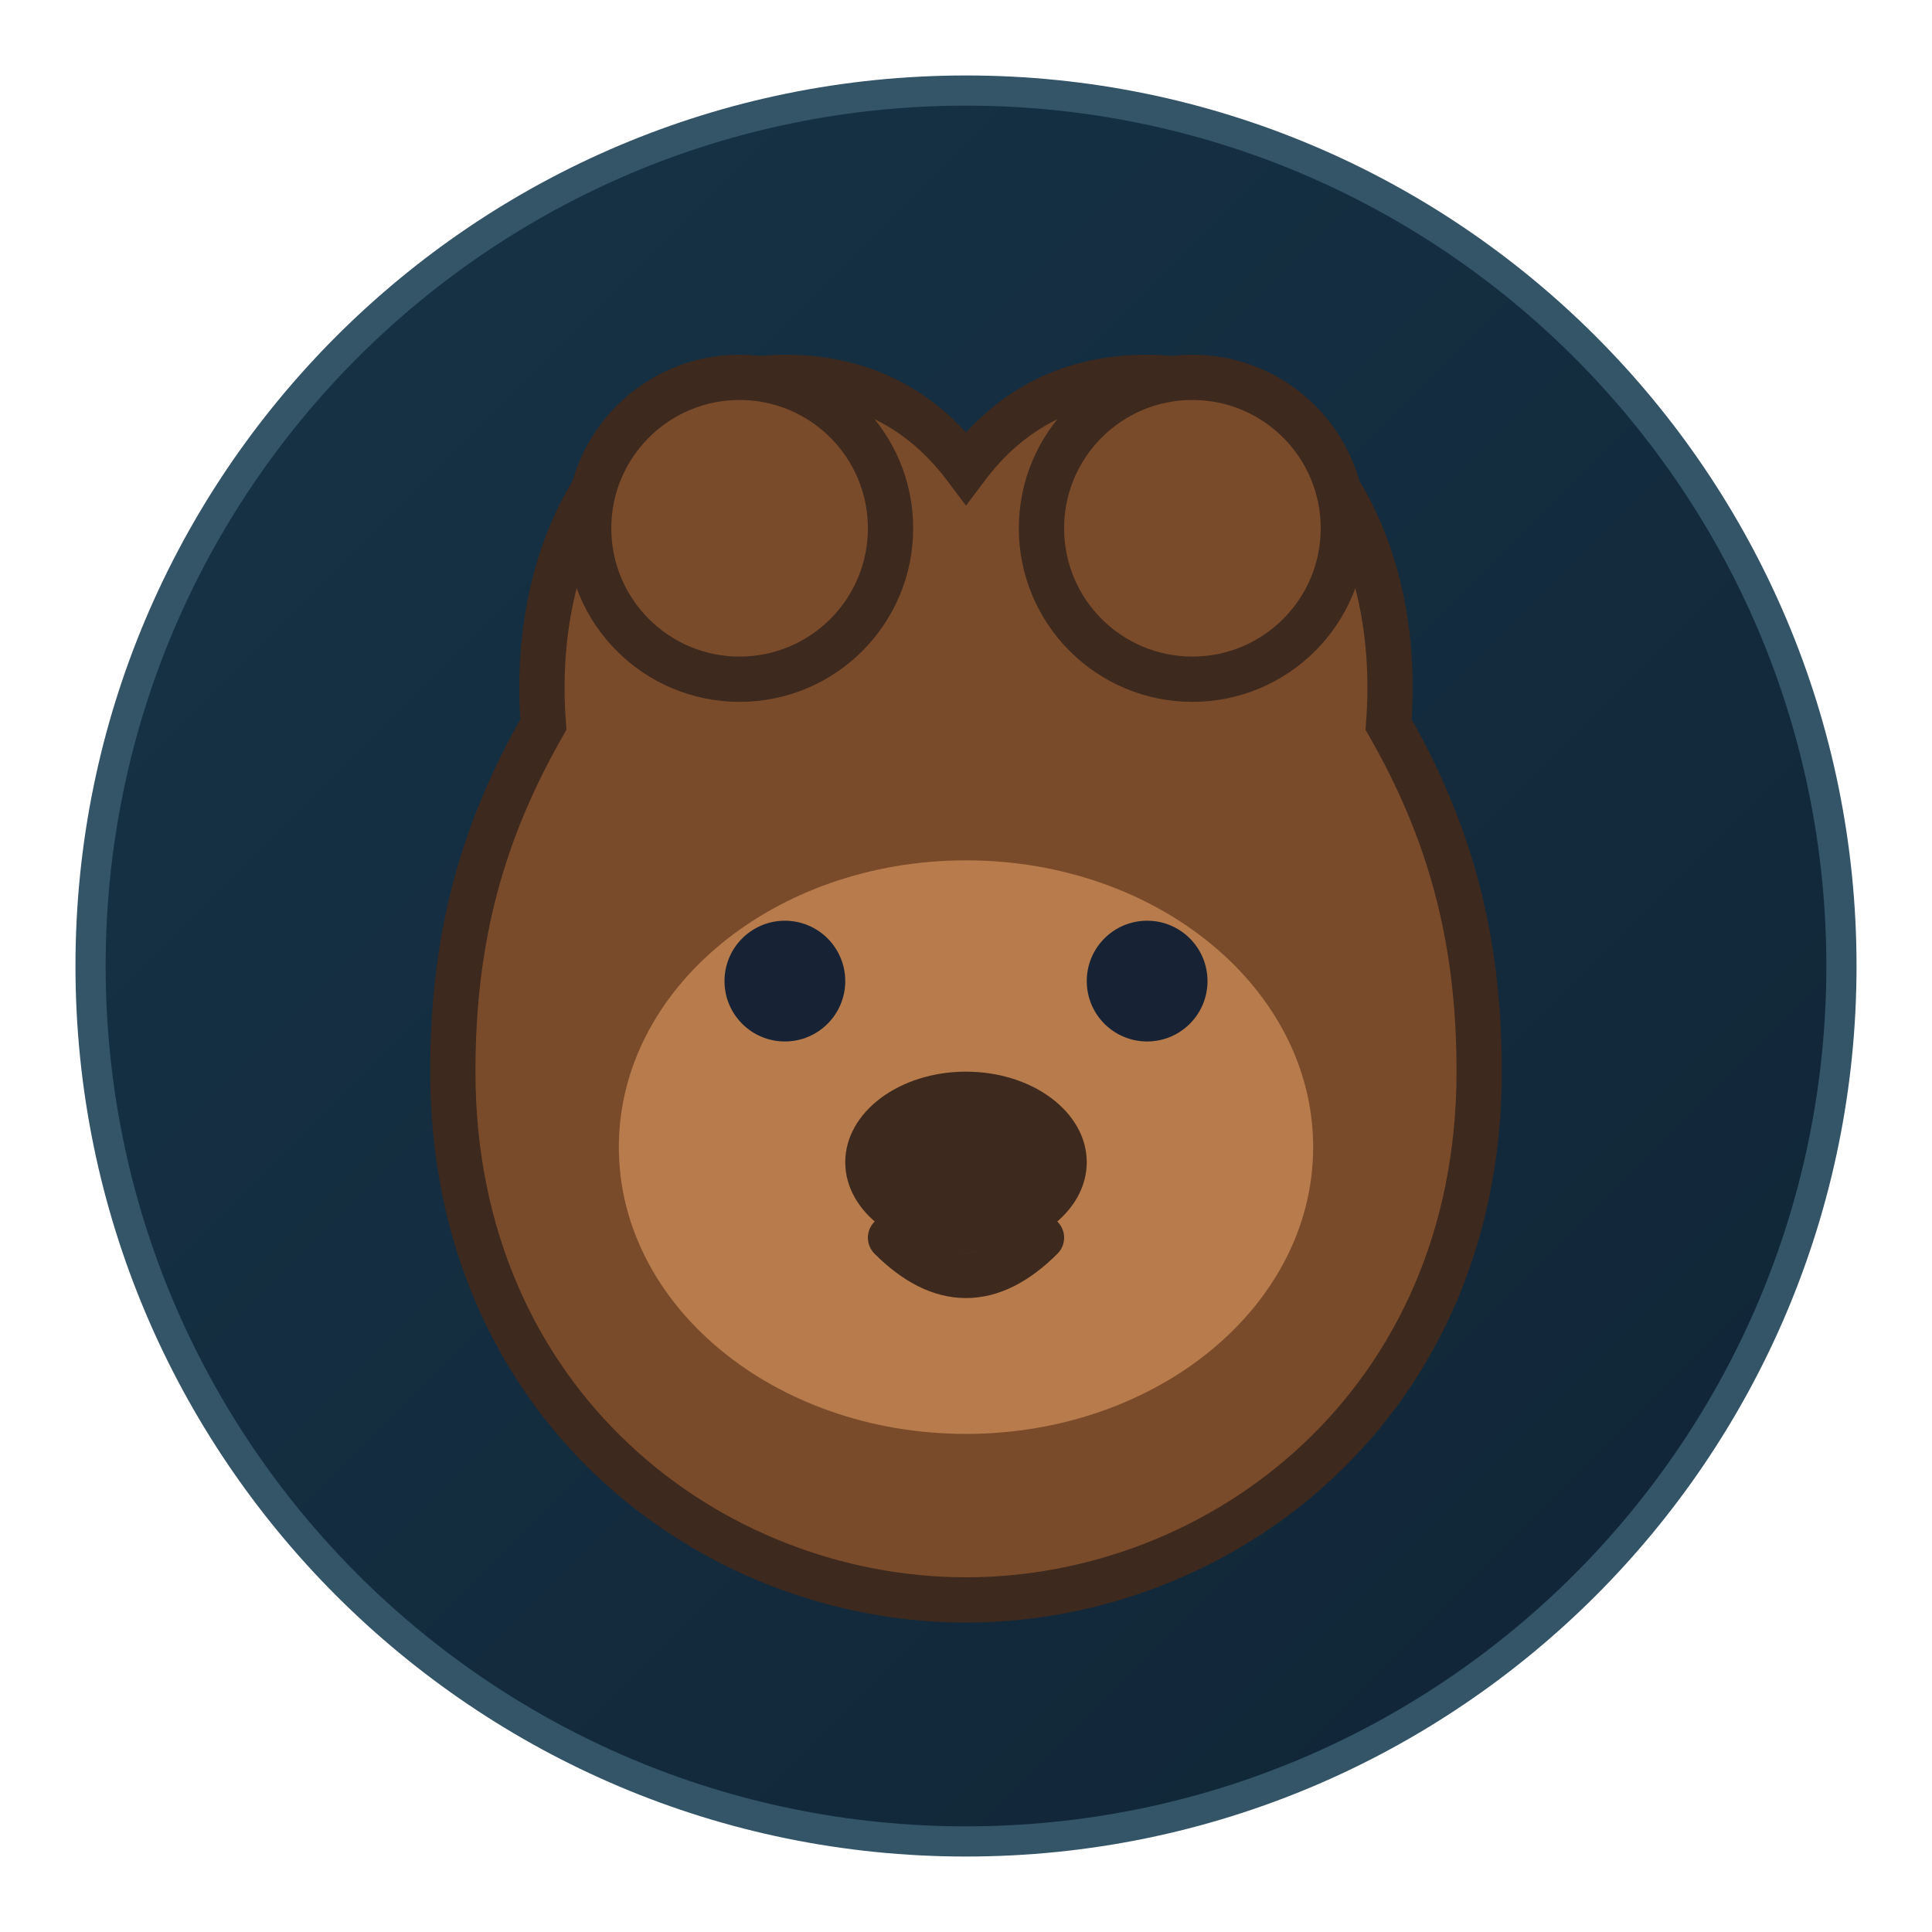
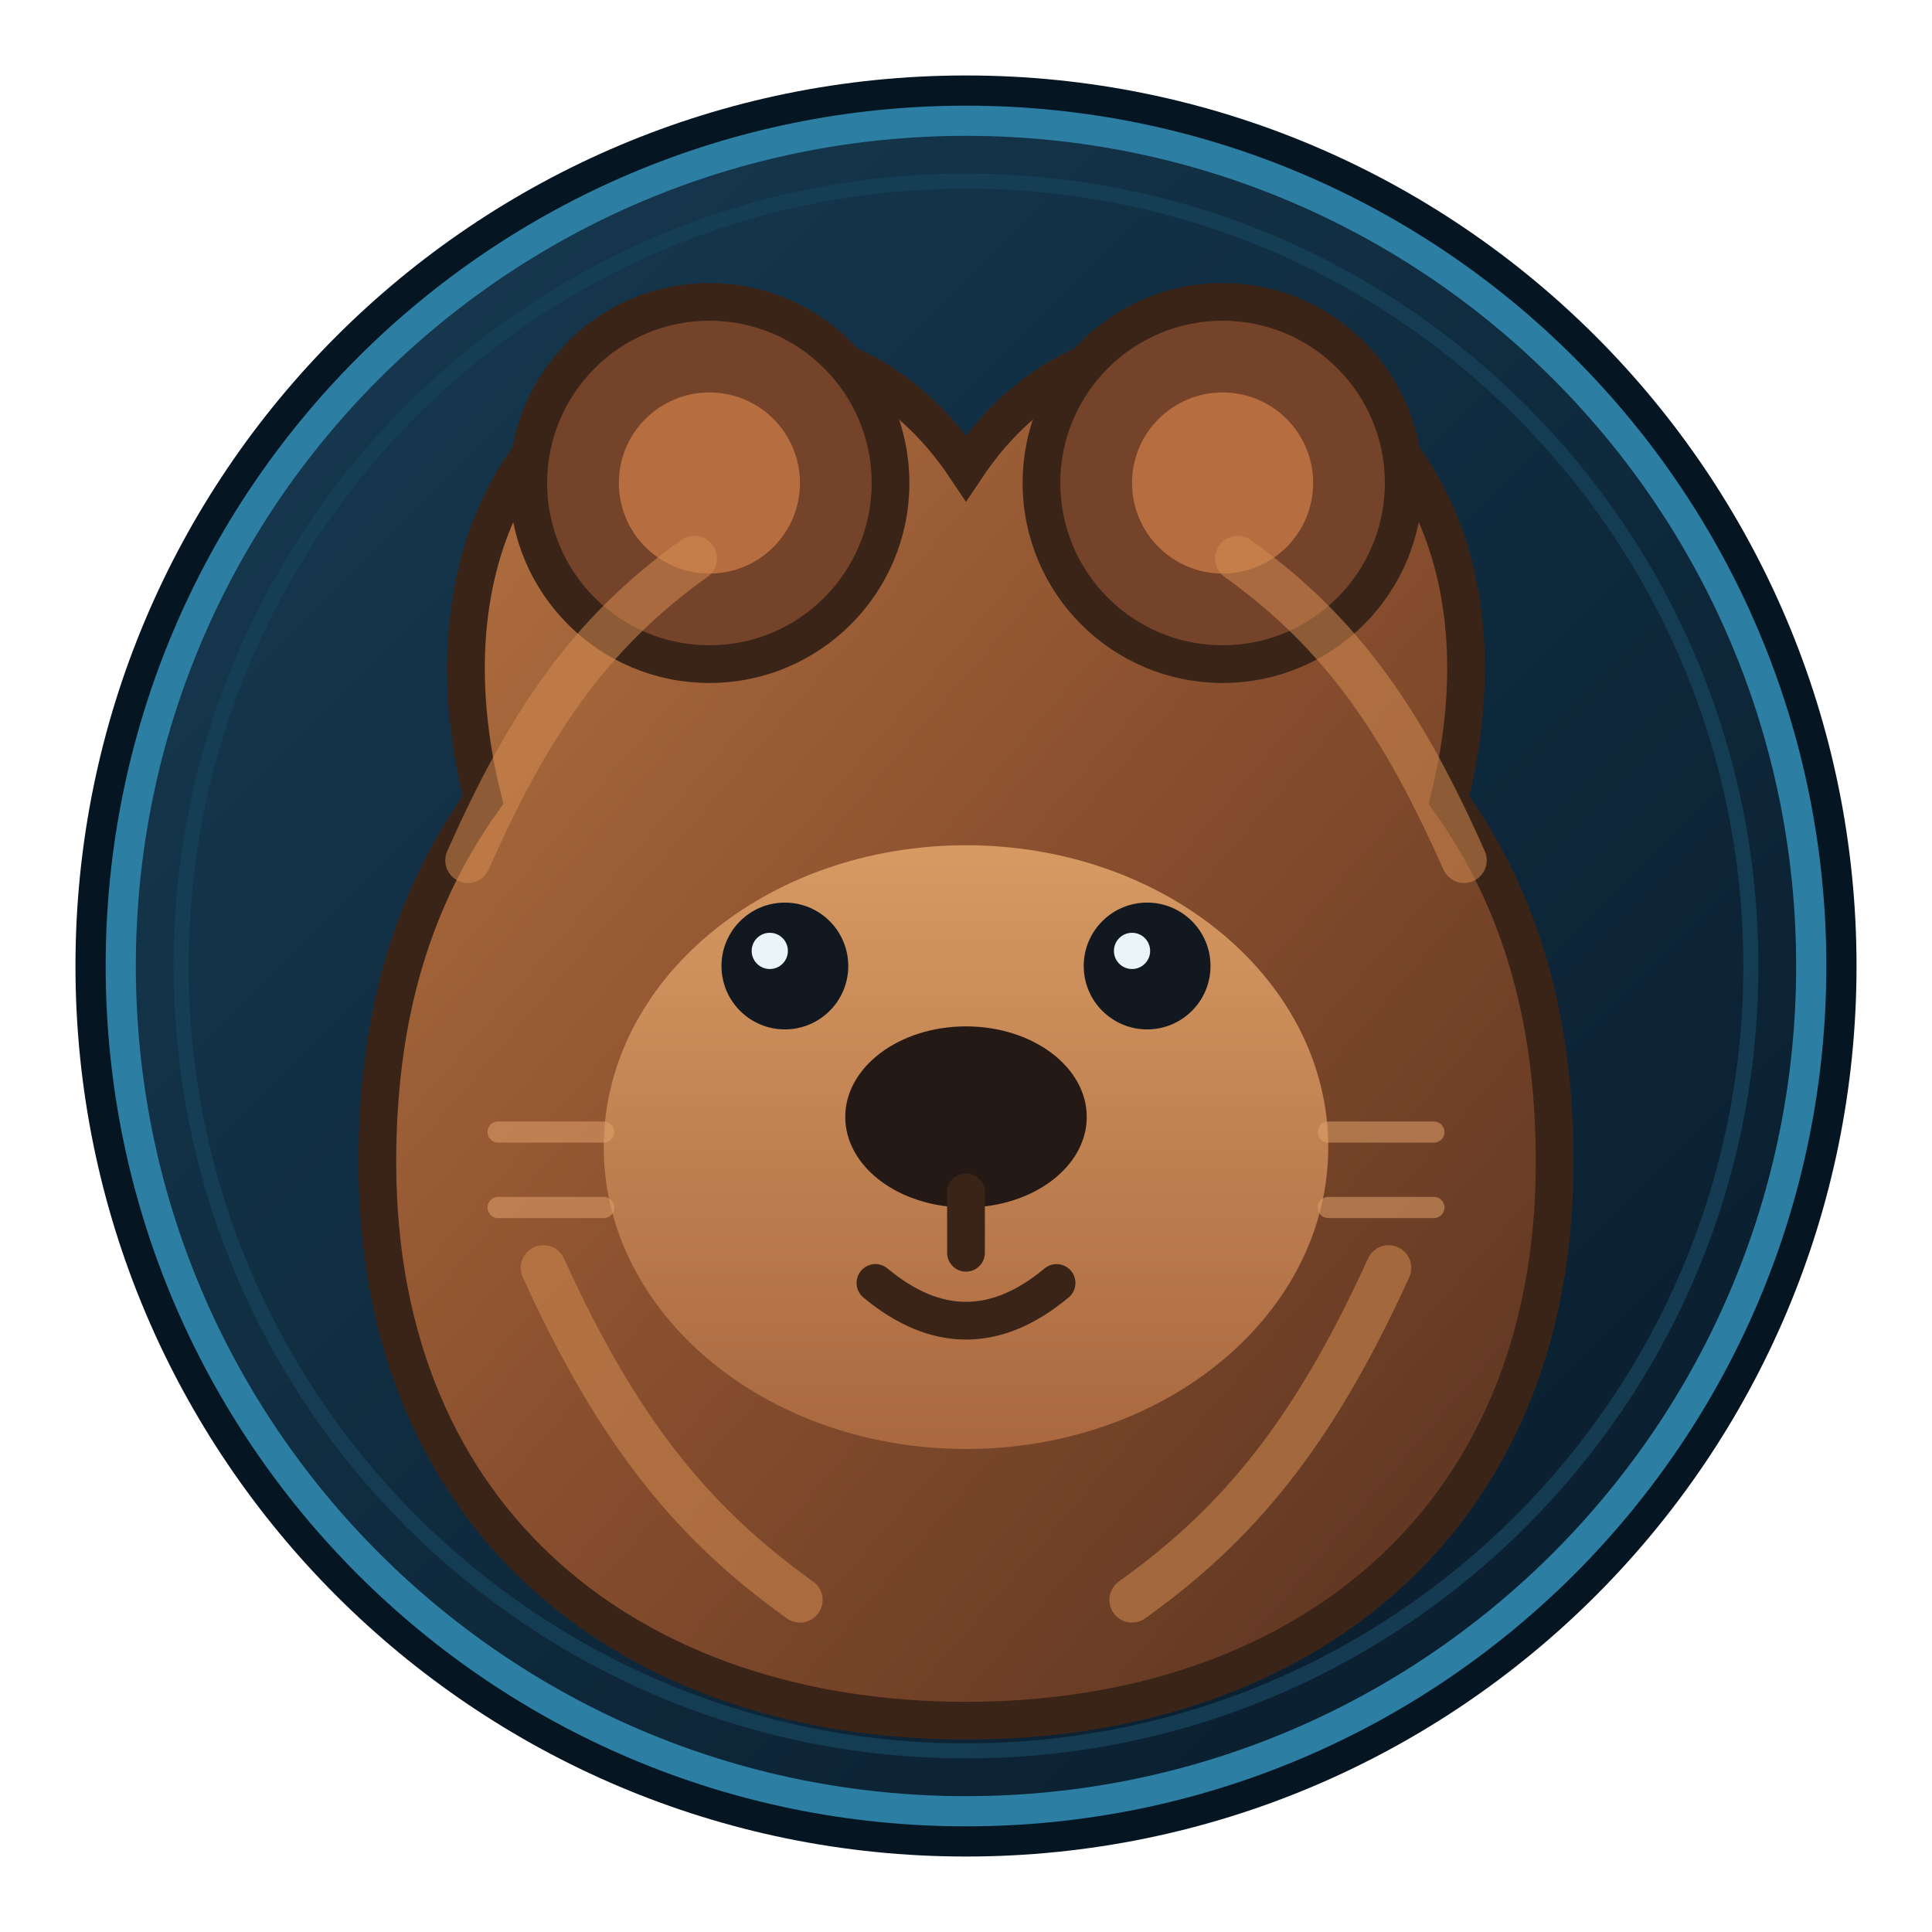
<svg xmlns="http://www.w3.org/2000/svg" width="128" height="128" viewBox="0 0 128 128">
  <defs>
    <linearGradient id="bg" x1="0" y1="0" x2="1" y2="1">
-       <stop offset="0" stop-color="#173347" />
-       <stop offset="1" stop-color="#102536" />
+       <stop stop-color="#173B52" />
+       <stop offset="1" stop-color="#081B2B" />
+     </linearGradient>
+     <linearGradient id="fur" x1="0" y1="0" x2="1" y2="1">
+       <stop stop-color="#B87543" />
+       <stop offset=".45" stop-color="#8C512F" />
+       <stop offset="1" stop-color="#56311F" />
+     </linearGradient>
+     <linearGradient id="muzzle" x1="0" y1="0" x2="0" y2="1">
+       <stop stop-color="#D79A63" />
+       <stop offset="1" stop-color="#A9683F" />
    </linearGradient>
  </defs>
-   <circle cx="64" cy="64" r="58" fill="url(#bg)" stroke="#345468" stroke-width="2" />
-   <path d="M36 48c-1-13 6-23 16-23 5 0 9 2 12 6 3-4 7-6 12-6 10 0 17 10 16 23 4 7 6 14 6 23 0 22-17 35-34 35S30 93 30 71c0-9 2-16 6-23Z" fill="#7A4B2A" stroke="#3D291D" stroke-width="3" />
-   <circle cx="49" cy="35" r="10" fill="#7A4B2A" stroke="#3D291D" stroke-width="3" />
-   <circle cx="79" cy="35" r="10" fill="#7A4B2A" stroke="#3D291D" stroke-width="3" />
-   <ellipse cx="64" cy="76" rx="23" ry="19" fill="#B77B4C" />
-   <circle cx="52" cy="65" r="4" fill="#172335" />
-   <circle cx="76" cy="65" r="4" fill="#172335" />
-   <ellipse cx="64" cy="77" rx="8" ry="6" fill="#3D291D" />
-   <path d="M59 82q5 5 10 0" fill="none" stroke="#3D291D" stroke-width="3" stroke-linecap="round" />
+   <circle cx="64" cy="64" r="59" fill="#061522" />
+   <circle cx="64" cy="64" r="56" fill="url(#bg)" stroke="#2C7EA3" stroke-width="2" />
+   <circle cx="64" cy="64" r="52" fill="none" stroke="#153E55" stroke-width="1" opacity=".9" />
+   <path d="M32 53c-4-16 3-28 15-30 7-1 13 2 17 8 4-6 10-9 17-8 12 2 19 14 15 30 5 7 7 15 7 24 0 24-17 37-39 37S25 101 25 77c0-9 2-17 7-24Z" fill="url(#fur)" stroke="#3A2418" stroke-width="2.5" />
+   <circle cx="47" cy="32" r="12" fill="#754329" stroke="#3A2418" stroke-width="2.5" />
+   <circle cx="81" cy="32" r="12" fill="#754329" stroke="#3A2418" stroke-width="2.5" />
+   <circle cx="47" cy="32" r="6" fill="#B66D40" />
+   <circle cx="81" cy="32" r="6" fill="#B66D40" />
+   <path d="M31 57c4-9 8-15 15-20M97 57c-4-9-8-15-15-20M36 84c5 11 10 17 17 22M92 84c-5 11-10 17-17 22" fill="none" stroke="#D18A50" stroke-width="3" stroke-linecap="round" opacity=".55" />
+   <ellipse cx="64" cy="76" rx="24" ry="20" fill="url(#muzzle)" />
+   <ellipse cx="64" cy="74" rx="8" ry="6" fill="#241915" />
+   <circle cx="52" cy="64" r="4.2" fill="#111820" />
+   <circle cx="76" cy="64" r="4.2" fill="#111820" />
+   <circle cx="51" cy="63" r="1.2" fill="#E9F5F7" />
+   <circle cx="75" cy="63" r="1.2" fill="#E9F5F7" />
+   <path d="M64 79v4M58 85q6 5 12 0" fill="none" stroke="#3A2418" stroke-width="2.5" stroke-linecap="round" />
+   <path d="M40 75h-7M40 80h-7M88 75h7M88 80h7" stroke="#E0A06A" stroke-width="1.4" stroke-linecap="round" opacity=".55" />
</svg>
